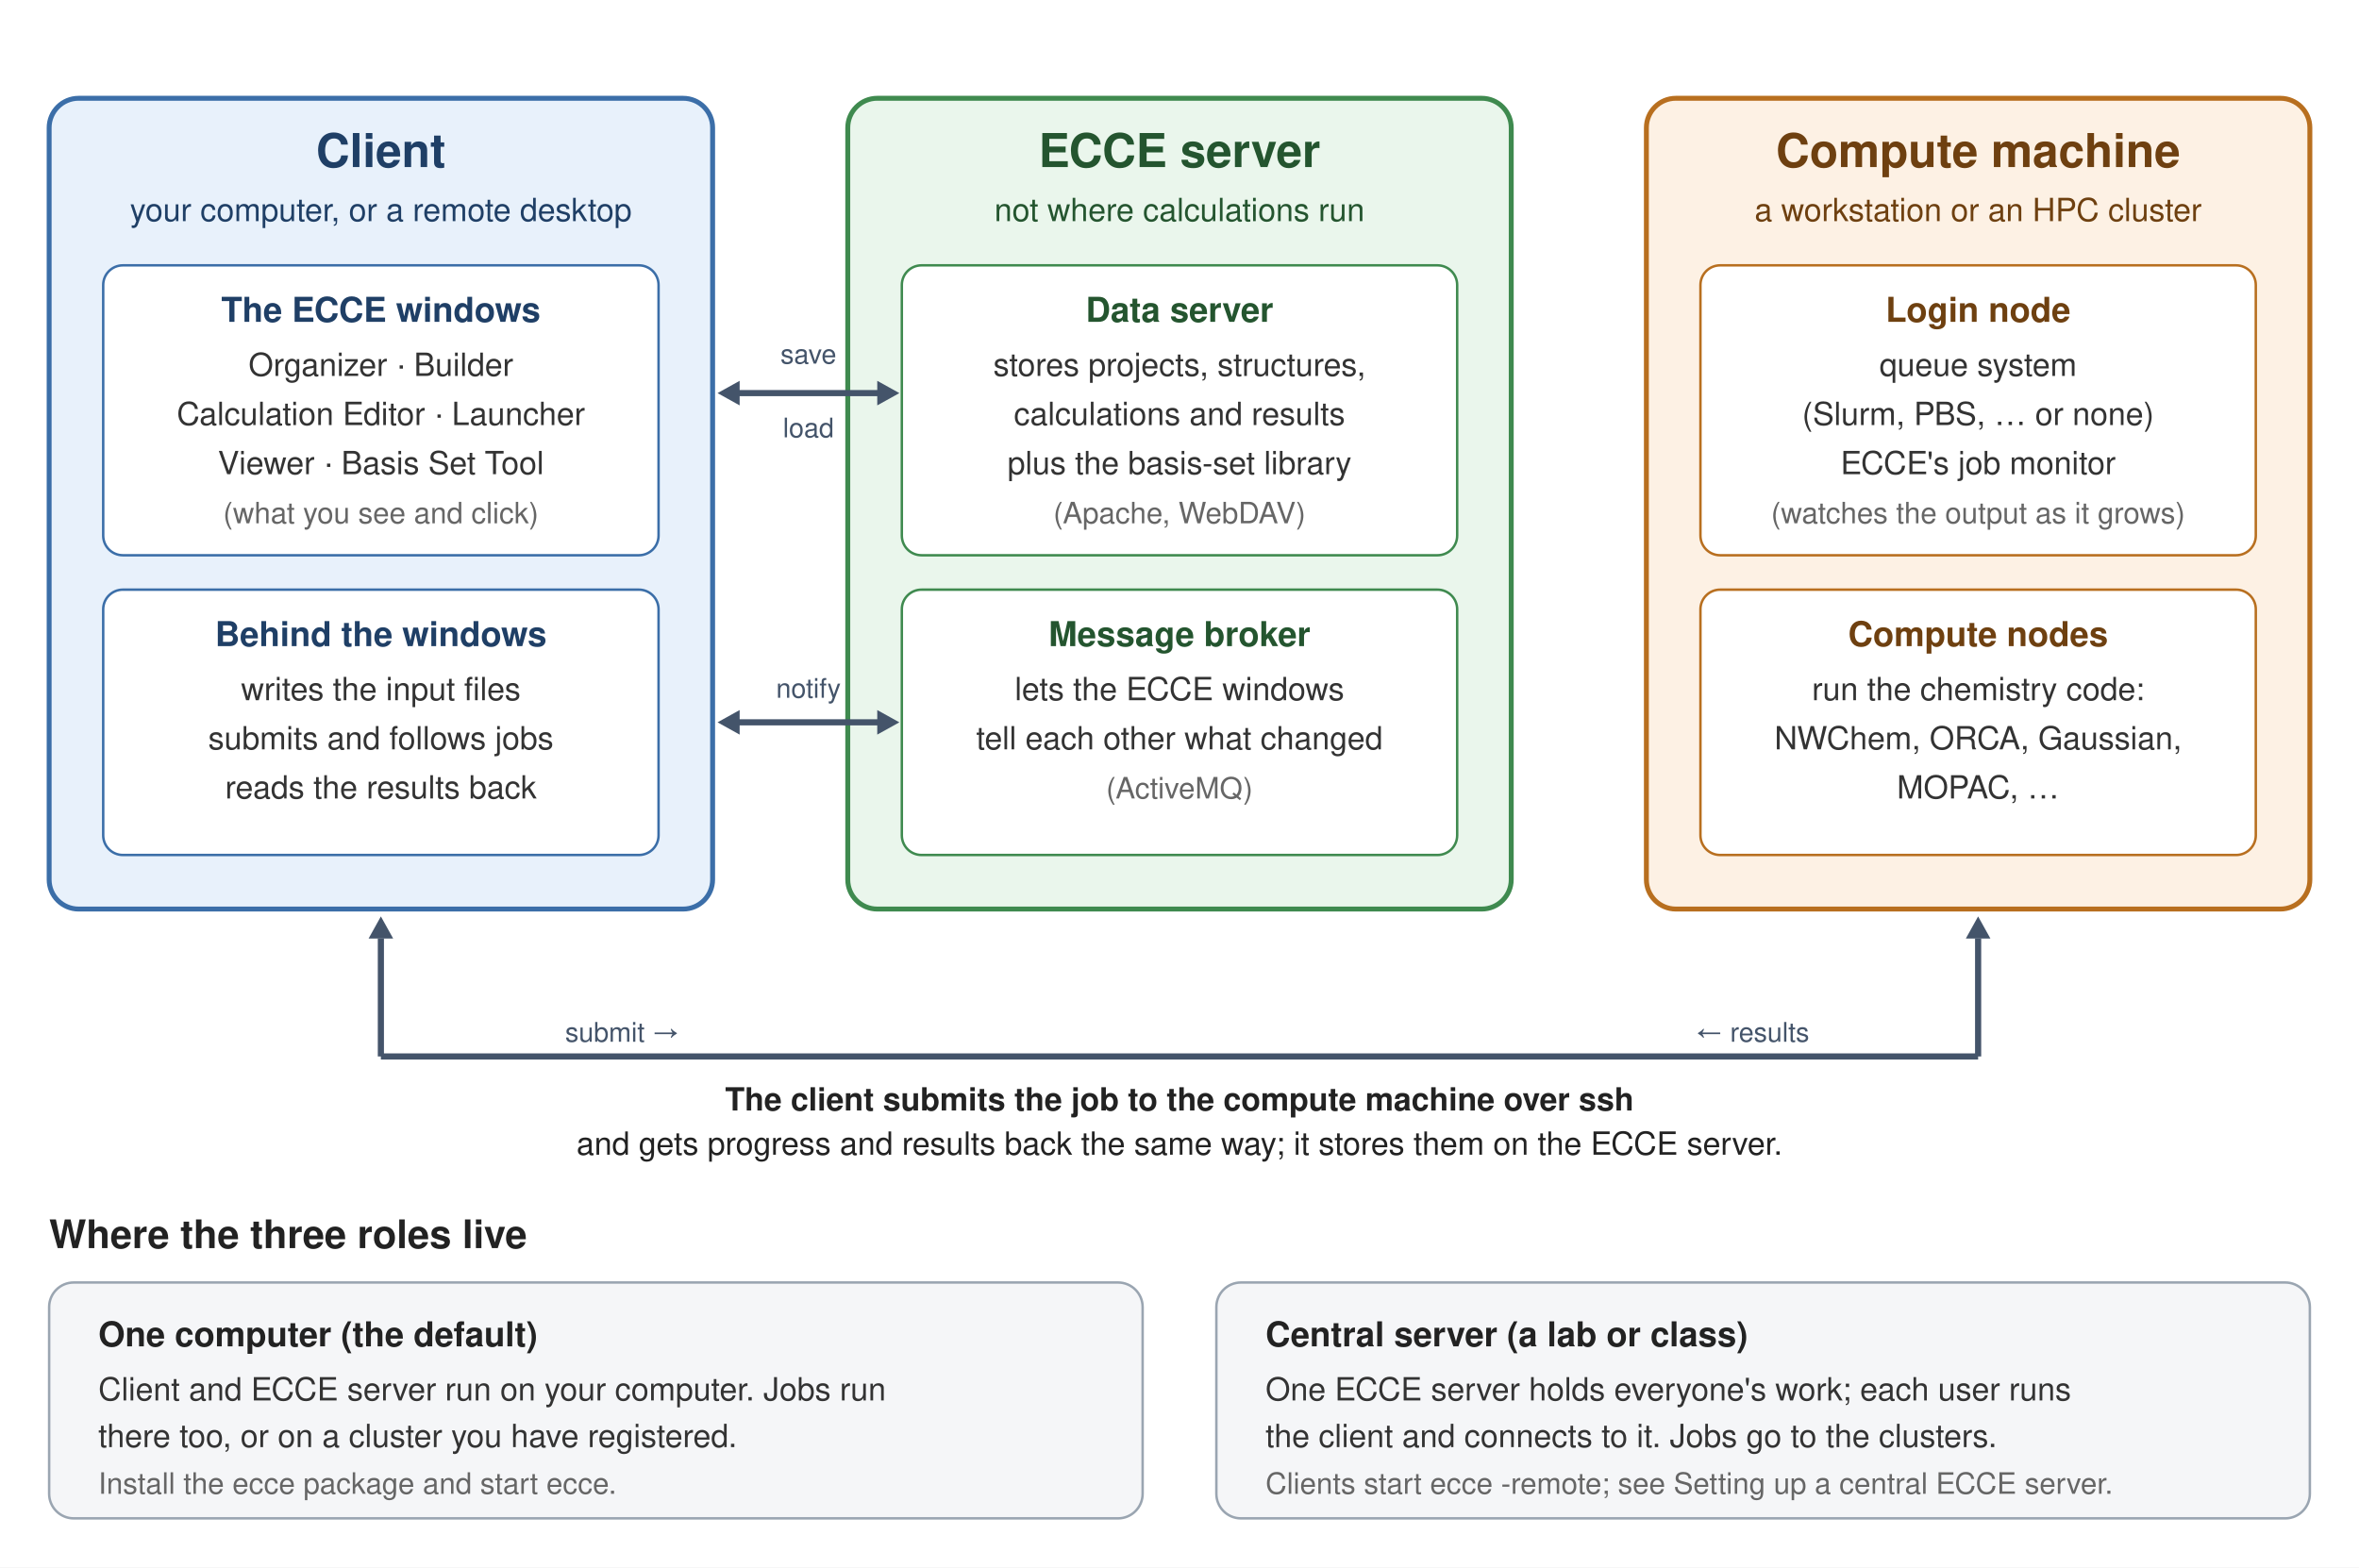
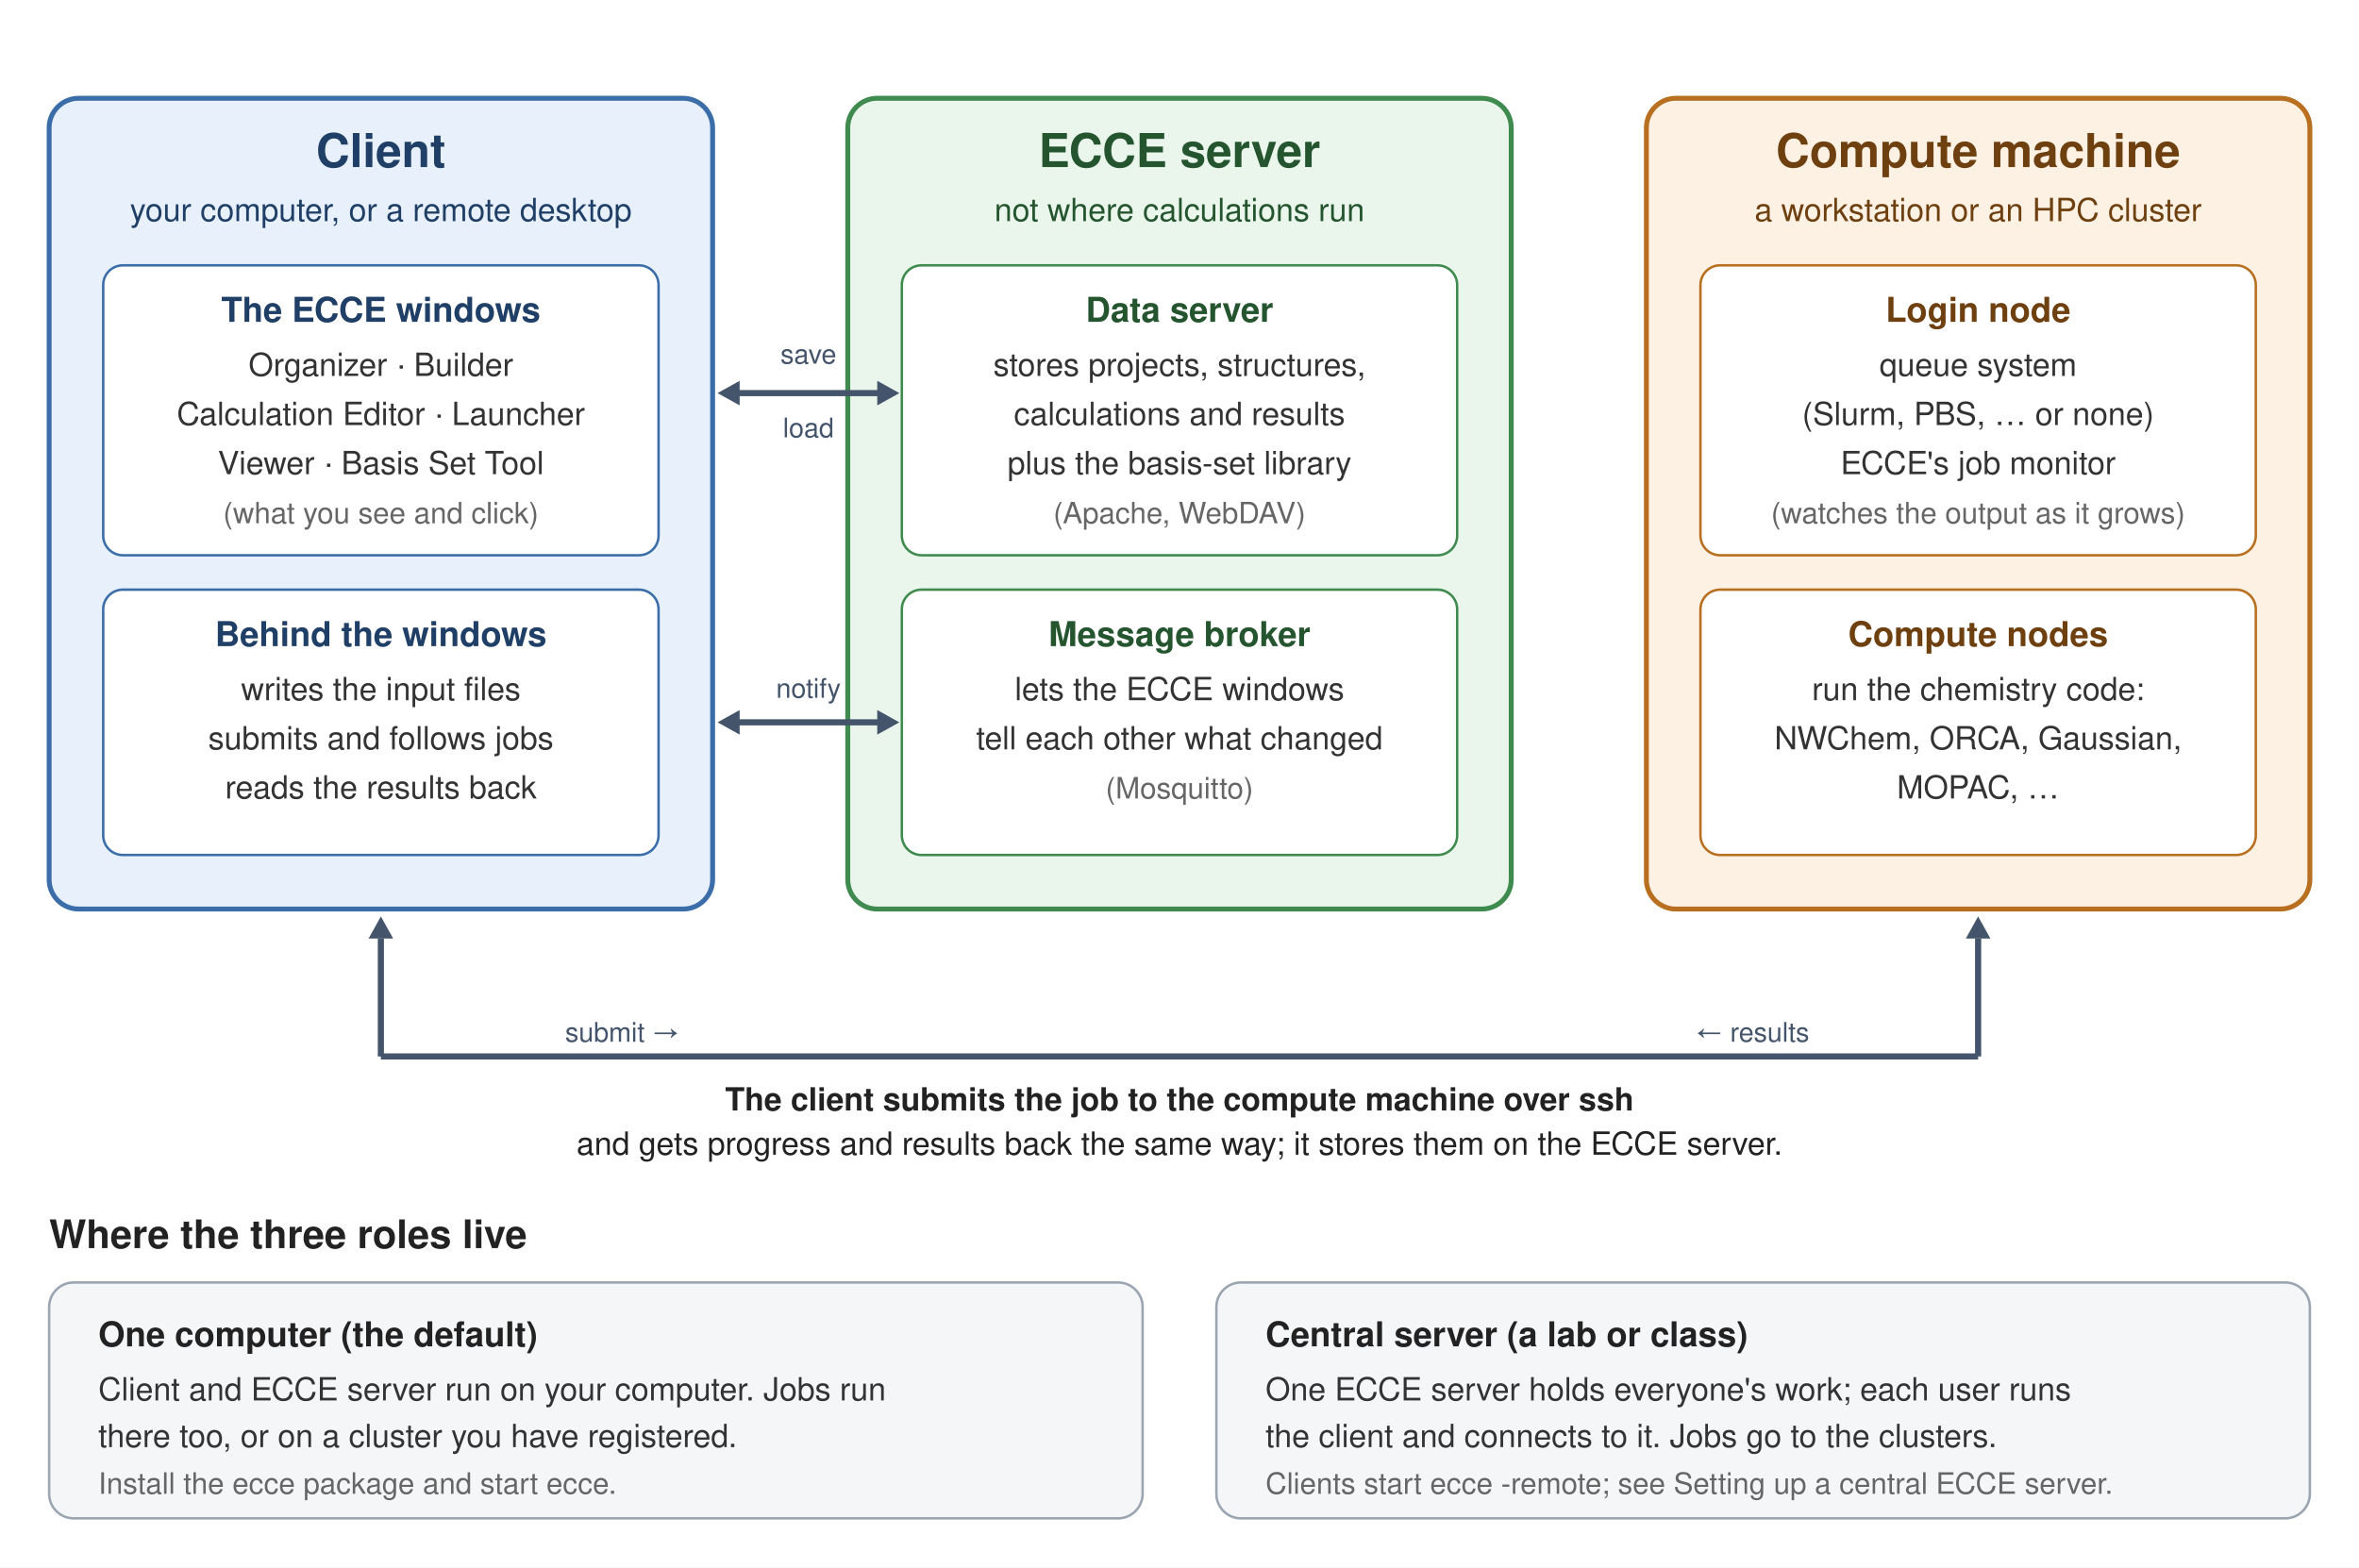
<svg xmlns="http://www.w3.org/2000/svg" width="960" height="638" viewBox="0 0 960 638" font-family="Helvetica, Arial, sans-serif">
  <rect width="960" height="638" fill="#ffffff" />
  <rect x="20" y="40" width="270" height="330" rx="12" fill="#e8f1fb" stroke="#3b6ea8" stroke-width="2" />
  <text x="155" y="68" text-anchor="middle" font-size="19" font-weight="bold" fill="#1f3f66">Client</text>
  <text x="155" y="90" text-anchor="middle" font-size="13" fill="#1f3f66">your computer, or a remote desktop</text>
  <rect x="42" y="108" width="226" height="118" rx="8" fill="#ffffff" stroke="#3b6ea8" />
  <text x="155" y="131" text-anchor="middle" font-size="14" font-weight="bold" fill="#1f3f66">The ECCE windows</text>
  <text x="155" y="153" text-anchor="middle" font-size="13" fill="#333">Organizer · Builder</text>
  <text x="155" y="173" text-anchor="middle" font-size="13" fill="#333">Calculation Editor · Launcher</text>
  <text x="155" y="193" text-anchor="middle" font-size="13" fill="#333">Viewer · Basis Set Tool</text>
  <text x="155" y="213" text-anchor="middle" font-size="12" fill="#666">(what you see and click)</text>
  <rect x="42" y="240" width="226" height="108" rx="8" fill="#ffffff" stroke="#3b6ea8" />
  <text x="155" y="263" text-anchor="middle" font-size="14" font-weight="bold" fill="#1f3f66">Behind the windows</text>
  <text x="155" y="285" text-anchor="middle" font-size="13" fill="#333">writes the input files</text>
  <text x="155" y="305" text-anchor="middle" font-size="13" fill="#333">submits and follows jobs</text>
  <text x="155" y="325" text-anchor="middle" font-size="13" fill="#333">reads the results back</text>
  <rect x="345" y="40" width="270" height="330" rx="12" fill="#eaf6ec" stroke="#3f8a4f" stroke-width="2" />
  <text x="480" y="68" text-anchor="middle" font-size="19" font-weight="bold" fill="#24552f">ECCE server</text>
  <text x="480" y="90" text-anchor="middle" font-size="13" fill="#24552f">not where calculations run</text>
  <rect x="367" y="108" width="226" height="118" rx="8" fill="#ffffff" stroke="#3f8a4f" />
  <text x="480" y="131" text-anchor="middle" font-size="14" font-weight="bold" fill="#24552f">Data server</text>
  <text x="480" y="153" text-anchor="middle" font-size="13" fill="#333">stores projects, structures,</text>
  <text x="480" y="173" text-anchor="middle" font-size="13" fill="#333">calculations and results</text>
  <text x="480" y="193" text-anchor="middle" font-size="13" fill="#333">plus the basis-set library</text>
  <text x="480" y="213" text-anchor="middle" font-size="12" fill="#666">(Apache, WebDAV)</text>
  <rect x="367" y="240" width="226" height="108" rx="8" fill="#ffffff" stroke="#3f8a4f" />
  <text x="480" y="263" text-anchor="middle" font-size="14" font-weight="bold" fill="#24552f">Message broker</text>
  <text x="480" y="285" text-anchor="middle" font-size="13" fill="#333">lets the ECCE windows</text>
  <text x="480" y="305" text-anchor="middle" font-size="13" fill="#333">tell each other what changed</text>
-   <text x="480" y="325" text-anchor="middle" font-size="12" fill="#666">(ActiveMQ)</text>
+   <text x="480" y="325" text-anchor="middle" font-size="12" fill="#666">(Mosquitto)</text>
  <rect x="670" y="40" width="270" height="330" rx="12" fill="#fdf1e4" stroke="#b86f1f" stroke-width="2" />
  <text x="805" y="68" text-anchor="middle" font-size="19" font-weight="bold" fill="#6e4010">Compute machine</text>
  <text x="805" y="90" text-anchor="middle" font-size="13" fill="#6e4010">a workstation or an HPC cluster</text>
  <rect x="692" y="108" width="226" height="118" rx="8" fill="#ffffff" stroke="#b86f1f" />
  <text x="805" y="131" text-anchor="middle" font-size="14" font-weight="bold" fill="#6e4010">Login node</text>
  <text x="805" y="153" text-anchor="middle" font-size="13" fill="#333">queue system</text>
  <text x="805" y="173" text-anchor="middle" font-size="13" fill="#333">(Slurm, PBS, … or none)</text>
  <text x="805" y="193" text-anchor="middle" font-size="13" fill="#333">ECCE's job monitor</text>
  <text x="805" y="213" text-anchor="middle" font-size="12" fill="#666">(watches the output as it grows)</text>
  <rect x="692" y="240" width="226" height="108" rx="8" fill="#ffffff" stroke="#b86f1f" />
  <text x="805" y="263" text-anchor="middle" font-size="14" font-weight="bold" fill="#6e4010">Compute nodes</text>
  <text x="805" y="285" text-anchor="middle" font-size="13" fill="#333">run the chemistry code:</text>
  <text x="805" y="305" text-anchor="middle" font-size="13" fill="#333">NWChem, ORCA, Gaussian,</text>
  <text x="805" y="325" text-anchor="middle" font-size="13" fill="#333">MOPAC, …</text>
  <line x1="300" y1="160" x2="358" y2="160" stroke="#44546a" stroke-width="2.5" />
  <polygon points="292,160 301,155 301,165" fill="#44546a" />
  <polygon points="366,160 357,155 357,165" fill="#44546a" />
  <text x="329" y="148" text-anchor="middle" font-size="11" fill="#44546a">save</text>
  <text x="329" y="178" text-anchor="middle" font-size="11" fill="#44546a">load</text>
  <line x1="300" y1="294" x2="358" y2="294" stroke="#44546a" stroke-width="2.5" />
  <polygon points="292,294 301,289 301,299" fill="#44546a" />
  <polygon points="366,294 357,289 357,299" fill="#44546a" />
  <text x="329" y="284" text-anchor="middle" font-size="11" fill="#44546a">notify</text>
  <line x1="155" y1="382" x2="155" y2="430" stroke="#44546a" stroke-width="2.5" />
  <line x1="155" y1="430" x2="805" y2="430" stroke="#44546a" stroke-width="2.5" />
  <line x1="805" y1="430" x2="805" y2="382" stroke="#44546a" stroke-width="2.5" />
  <polygon points="155,373 150,382 160,382" fill="#44546a" />
  <polygon points="805,373 800,382 810,382" fill="#44546a" />
  <text x="480" y="452" text-anchor="middle" font-size="13" font-weight="bold" fill="#222">The client submits the job to the compute machine over ssh</text>
  <text x="480" y="470" text-anchor="middle" font-size="13" fill="#222">and gets progress and results back the same way; it stores them on the ECCE server.</text>
  <text x="230" y="424" font-size="11" fill="#44546a">submit →</text>
  <text x="690" y="424" font-size="11" fill="#44546a">← results</text>
  <text x="20" y="508" font-size="16" font-weight="bold" fill="#222">Where the three roles live</text>
  <rect x="20" y="522" width="445" height="96" rx="10" fill="#f5f6f8" stroke="#9aa5b1" />
  <text x="40" y="548" font-size="14" font-weight="bold" fill="#222">One computer (the default)</text>
  <text x="40" y="570" font-size="13" fill="#333">Client and ECCE server run on your computer. Jobs run</text>
  <text x="40" y="589" font-size="13" fill="#333">there too, or on a cluster you have registered.</text>
  <text x="40" y="608" font-size="12" fill="#666">Install the ecce package and start ecce.</text>
  <rect x="495" y="522" width="445" height="96" rx="10" fill="#f5f6f8" stroke="#9aa5b1" />
  <text x="515" y="548" font-size="14" font-weight="bold" fill="#222">Central server (a lab or class)</text>
  <text x="515" y="570" font-size="13" fill="#333">One ECCE server holds everyone's work; each user runs</text>
  <text x="515" y="589" font-size="13" fill="#333">the client and connects to it. Jobs go to the clusters.</text>
  <text x="515" y="608" font-size="12" fill="#666">Clients start ecce -remote; see Setting up a central ECCE server.</text>
</svg>
